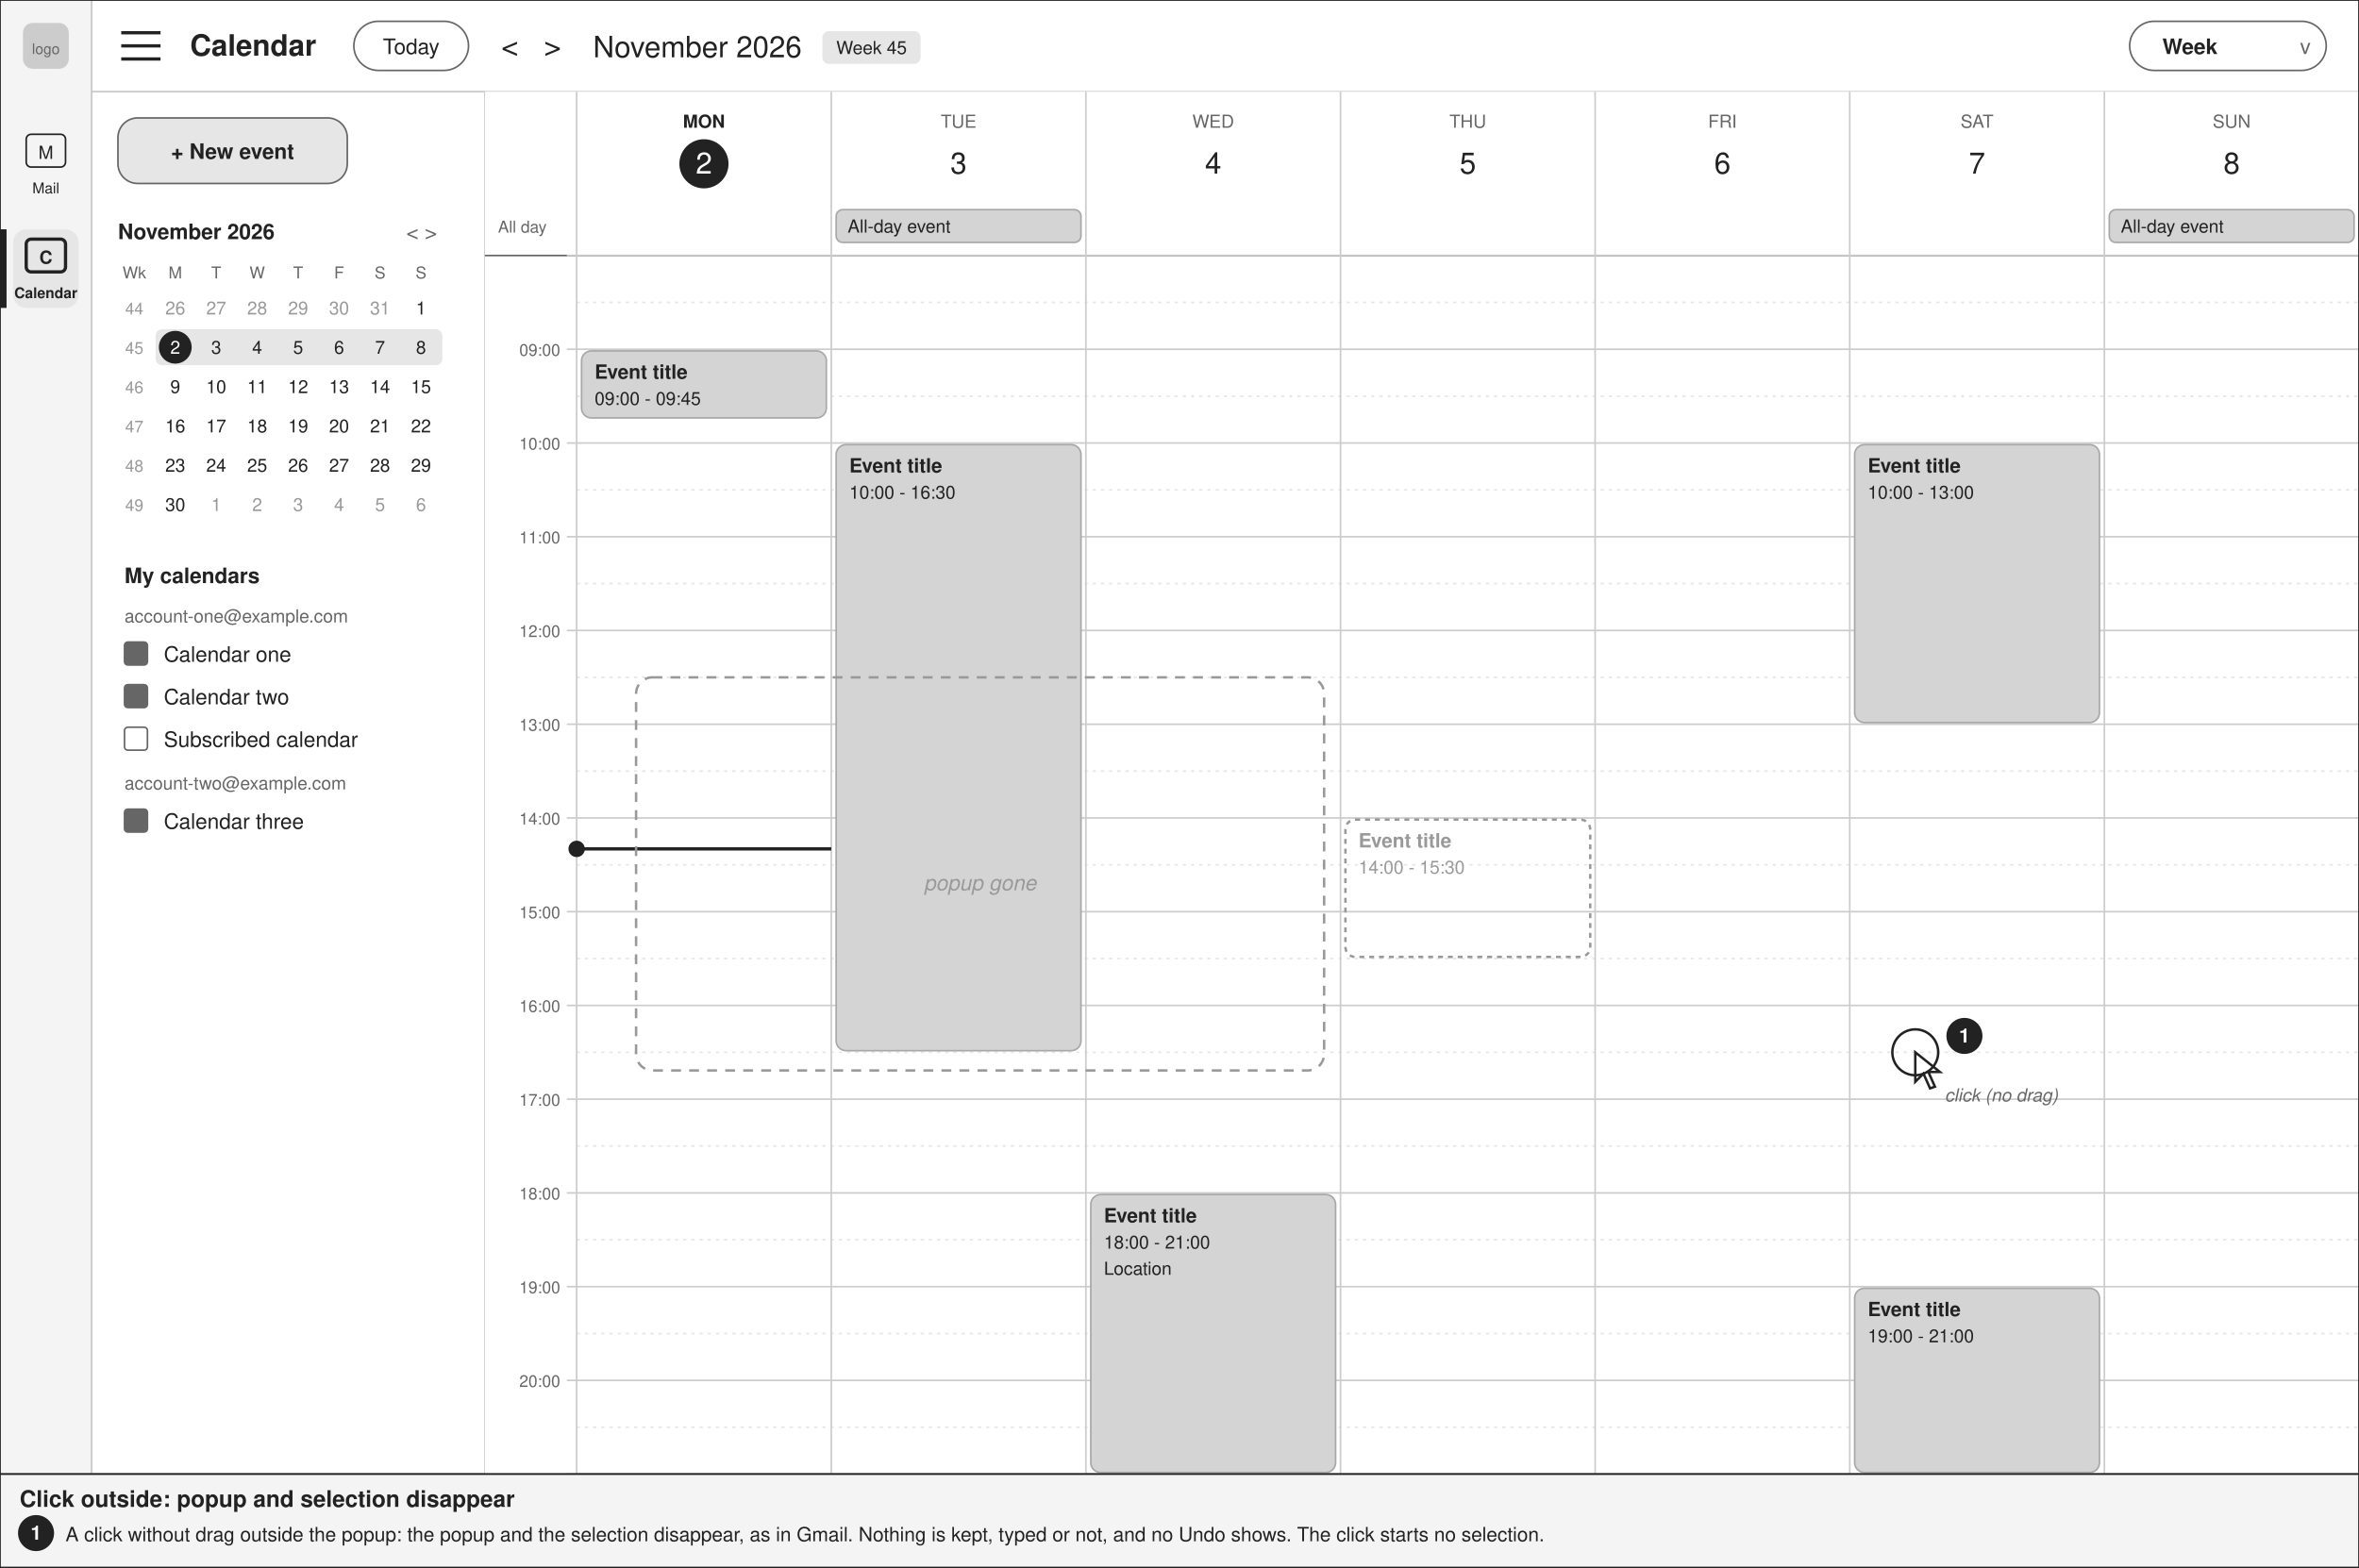
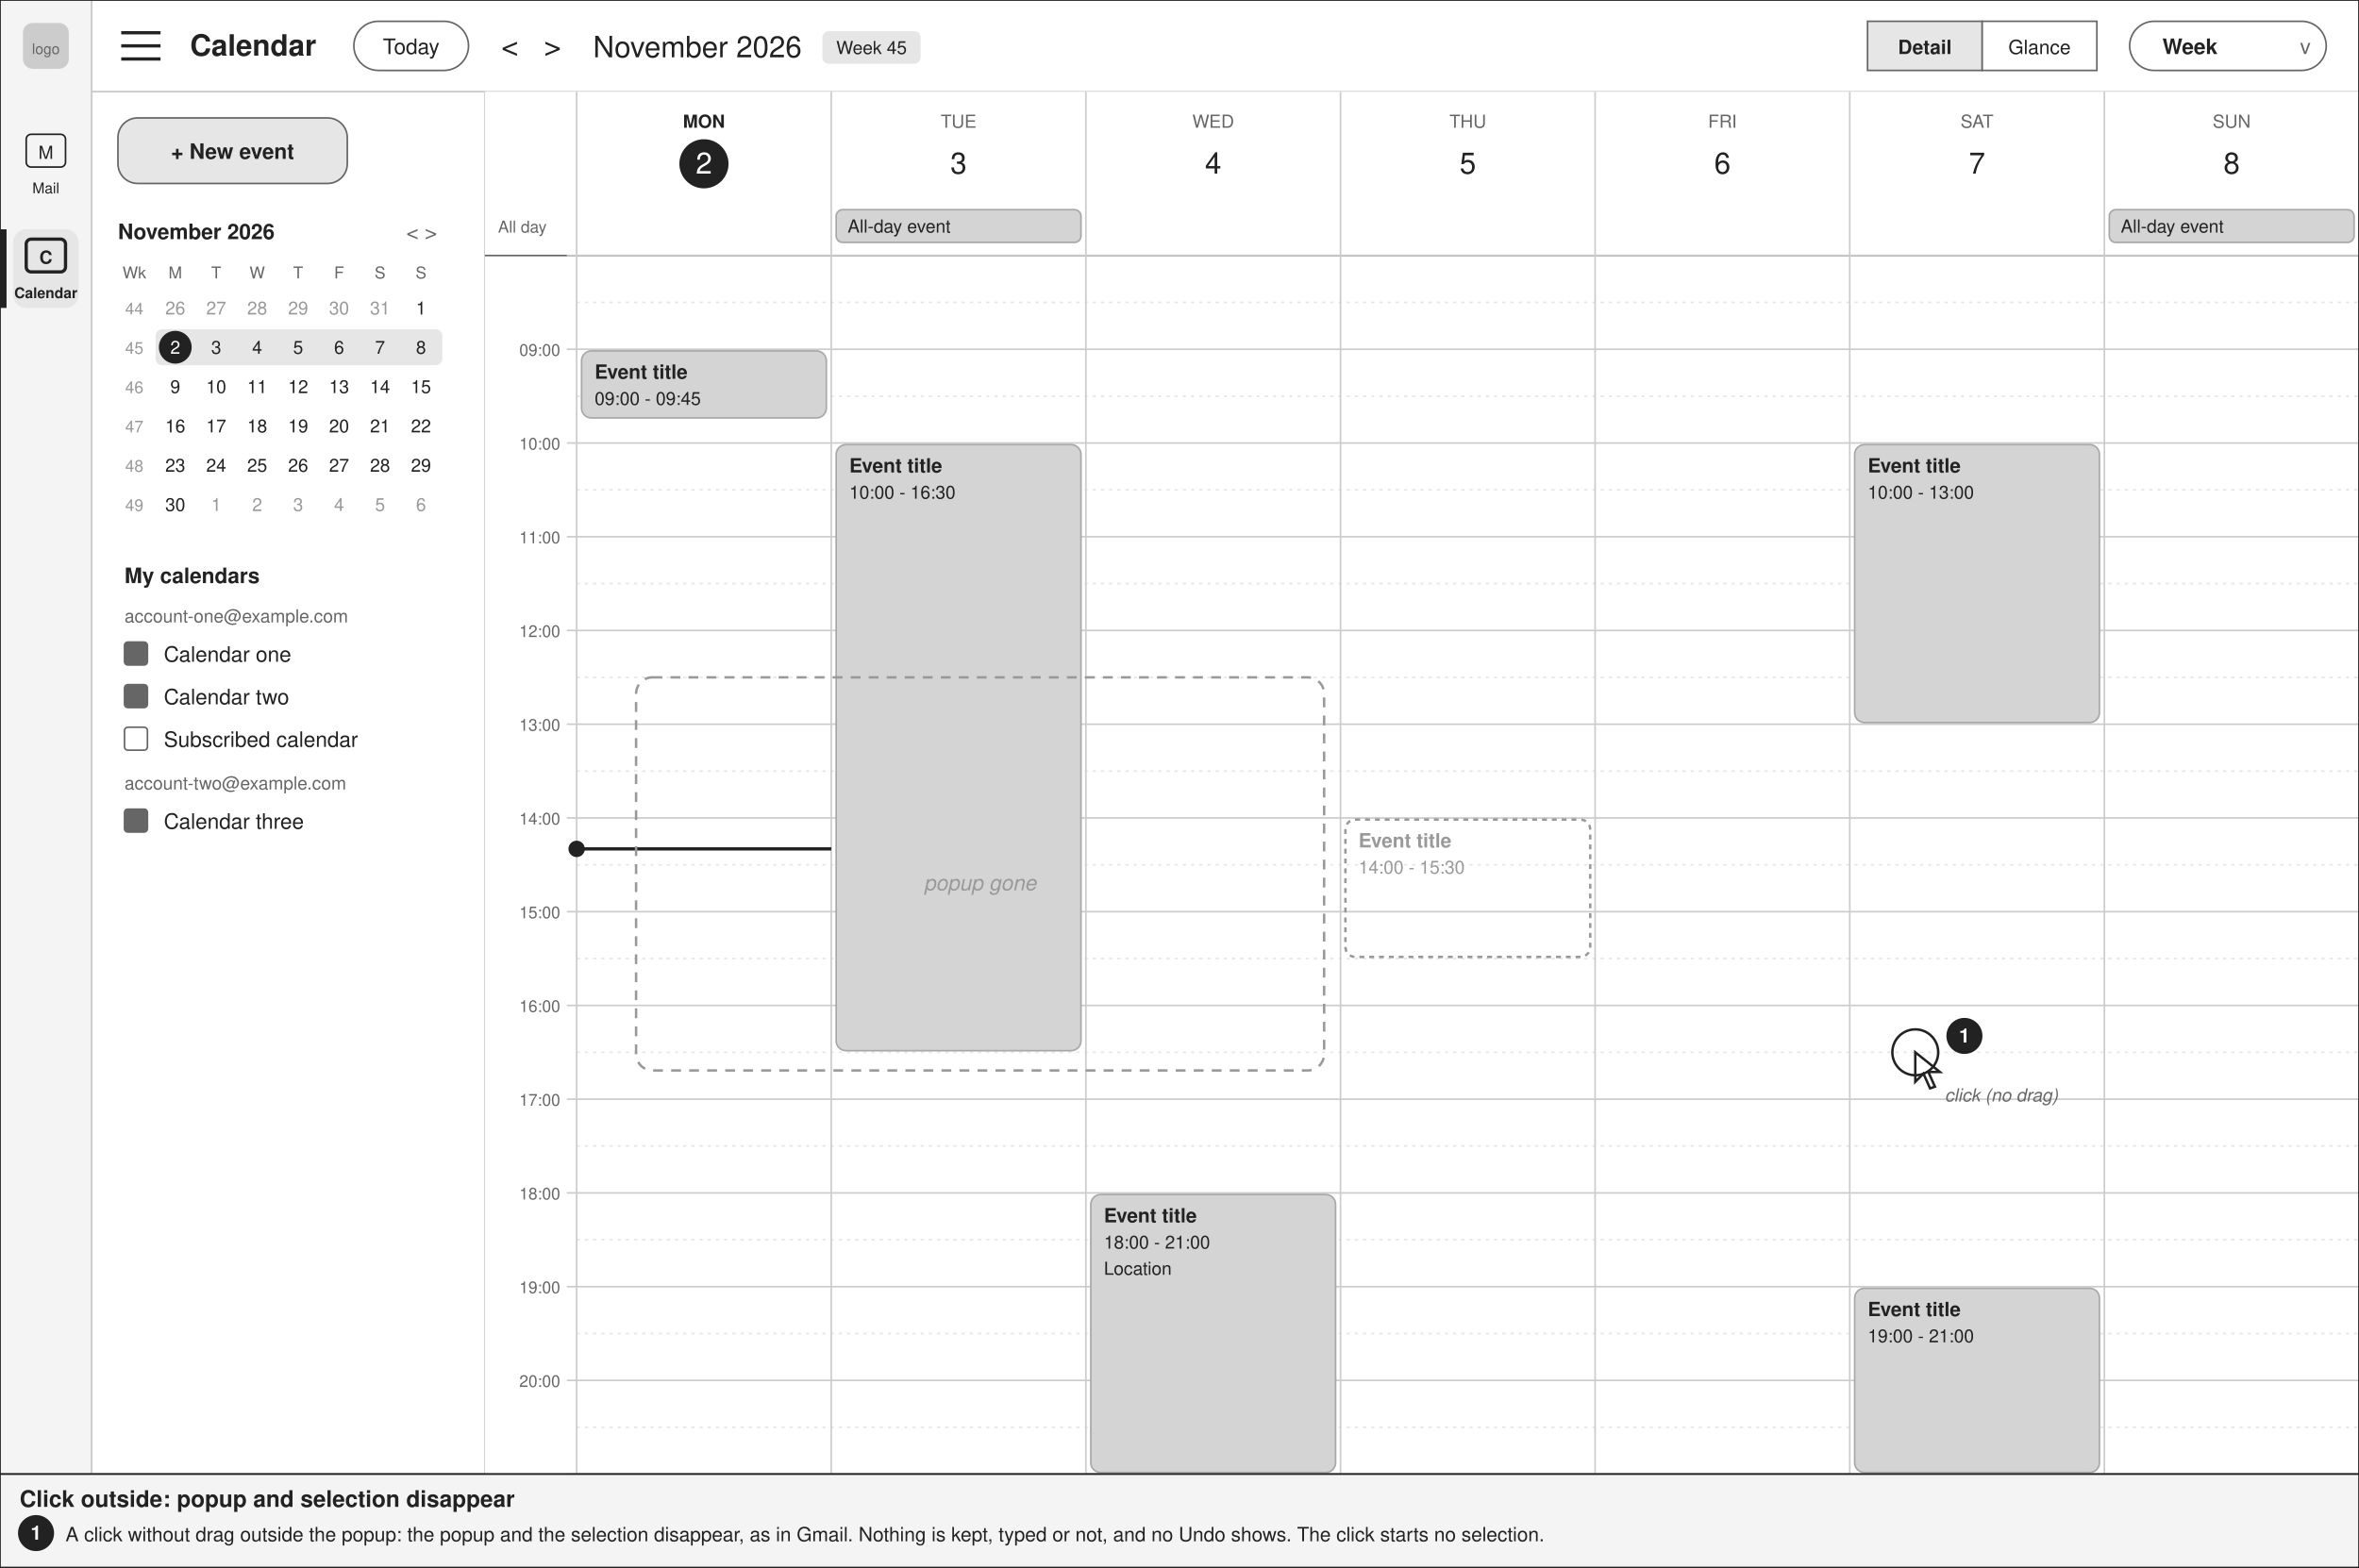
<svg xmlns="http://www.w3.org/2000/svg" width="1440" height="957" viewBox="0 0 1440 957">
  <rect width="1440" height="957" fill="#fff" />
  <rect x="0" y="0" width="56" height="900" rx="0" fill="#f4f4f4" stroke="#ccc" stroke-width="1" />
  <rect x="14" y="14" width="28" height="28" rx="6" fill="#ccc" stroke="none" stroke-width="1" />
  <text x="28" y="33" font-family="Helvetica, Arial, sans-serif" font-size="9" fill="#666" text-anchor="middle">logo</text>
  <rect x="16" y="82" width="24" height="20" rx="3" fill="none" stroke="#222" stroke-width="1" />
  <text x="28" y="97" font-family="Helvetica, Arial, sans-serif" font-size="11" fill="#222" text-anchor="middle">M</text>
  <text x="28" y="118" font-family="Helvetica, Arial, sans-serif" font-size="9" fill="#222" text-anchor="middle">Mail</text>
  <rect x="0" y="140" width="4" height="48" rx="0" fill="#222" stroke="none" stroke-width="1" />
  <rect x="8" y="140" width="40" height="48" rx="8" fill="#e6e6e6" stroke="none" stroke-width="1" />
  <rect x="16" y="146" width="24" height="20" rx="3" fill="none" stroke="#222" stroke-width="2" />
  <text x="28" y="161" font-family="Helvetica, Arial, sans-serif" font-size="11" fill="#222" font-weight="bold" text-anchor="middle">C</text>
  <text x="28" y="182" font-family="Helvetica, Arial, sans-serif" font-size="9" fill="#222" font-weight="bold" text-anchor="middle">Calendar</text>
  <rect x="56" y="0" width="1384" height="56" rx="0" fill="#fff" stroke="#ccc" stroke-width="1" />
  <line x1="74" y1="20" x2="98" y2="20" stroke="#222" stroke-width="2" />
  <line x1="74" y1="28" x2="98" y2="28" stroke="#222" stroke-width="2" />
  <line x1="74" y1="36" x2="98" y2="36" stroke="#222" stroke-width="2" />
  <text x="116" y="34" font-family="Helvetica, Arial, sans-serif" font-size="18" fill="#222" font-weight="bold">Calendar</text>
  <rect x="216" y="13" width="70" height="30" rx="15" fill="#fff" stroke="#666" stroke-width="1" />
  <text x="251" y="33" font-family="Helvetica, Arial, sans-serif" font-size="13" fill="#222" text-anchor="middle">Today</text>
  <text x="306" y="34" font-family="Helvetica, Arial, sans-serif" font-size="18" fill="#222">&lt;</text>
  <text x="332" y="34" font-family="Helvetica, Arial, sans-serif" font-size="18" fill="#222">&gt;</text>
  <text x="362" y="35" font-family="Helvetica, Arial, sans-serif" font-size="18" fill="#222">November 2026</text>
  <rect x="502" y="19" width="60" height="20" rx="4" fill="#e6e6e6" stroke="none" stroke-width="1" />
  <text x="532" y="33" font-family="Helvetica, Arial, sans-serif" font-size="11" fill="#222" text-anchor="middle">Week 45</text>
+   <rect x="1140" y="13" width="70" height="30" rx="0" fill="#e6e6e6" stroke="#666" stroke-width="1" />
+   <text x="1175" y="33" font-family="Helvetica, Arial, sans-serif" font-size="12" fill="#222" font-weight="bold" text-anchor="middle">Detail</text>
+   <rect x="1210" y="13" width="70" height="30" rx="0" fill="#fff" stroke="#666" stroke-width="1" />
+   <text x="1245" y="33" font-family="Helvetica, Arial, sans-serif" font-size="12" fill="#222" text-anchor="middle">Glance</text>
  <rect x="1300" y="13" width="120" height="30" rx="15" fill="none" stroke="#666" stroke-width="1" />
  <text x="1320" y="33" font-family="Helvetica, Arial, sans-serif" font-size="13" fill="#222" font-weight="bold">Week</text>
  <text x="1404" y="33" font-family="Helvetica, Arial, sans-serif" font-size="13" fill="#666">v</text>
  <rect x="56" y="56" width="240" height="844" rx="0" fill="#fff" stroke="#ccc" stroke-width="1" />
  <rect x="72" y="72" width="140" height="40" rx="12" fill="#e6e6e6" stroke="#666" stroke-width="1" />
  <text x="142" y="97" font-family="Helvetica, Arial, sans-serif" font-size="13" fill="#222" font-weight="bold" text-anchor="middle">+  New event</text>
  <text x="72" y="146" font-family="Helvetica, Arial, sans-serif" font-size="13" fill="#222" font-weight="bold">November 2026</text>
  <text x="248" y="146" font-family="Helvetica, Arial, sans-serif" font-size="13" fill="#666">&lt;  &gt;</text>
  <text x="82" y="170" font-family="Helvetica, Arial, sans-serif" font-size="10" fill="#666" text-anchor="middle">Wk</text>
  <text x="107" y="170" font-family="Helvetica, Arial, sans-serif" font-size="10" fill="#666" text-anchor="middle">M</text>
  <text x="132" y="170" font-family="Helvetica, Arial, sans-serif" font-size="10" fill="#666" text-anchor="middle">T</text>
  <text x="157" y="170" font-family="Helvetica, Arial, sans-serif" font-size="10" fill="#666" text-anchor="middle">W</text>
  <text x="182" y="170" font-family="Helvetica, Arial, sans-serif" font-size="10" fill="#666" text-anchor="middle">T</text>
  <text x="207" y="170" font-family="Helvetica, Arial, sans-serif" font-size="10" fill="#666" text-anchor="middle">F</text>
  <text x="232" y="170" font-family="Helvetica, Arial, sans-serif" font-size="10" fill="#666" text-anchor="middle">S</text>
  <text x="257" y="170" font-family="Helvetica, Arial, sans-serif" font-size="10" fill="#666" text-anchor="middle">S</text>
  <rect x="95" y="201" width="175" height="22" rx="4" fill="#e6e6e6" stroke="none" stroke-width="1" />
  <text x="82" y="192" font-family="Helvetica, Arial, sans-serif" font-size="10" fill="#999" text-anchor="middle">44</text>
  <text x="107" y="192" font-family="Helvetica, Arial, sans-serif" font-size="11" fill="#999" text-anchor="middle">26</text>
  <text x="132" y="192" font-family="Helvetica, Arial, sans-serif" font-size="11" fill="#999" text-anchor="middle">27</text>
  <text x="157" y="192" font-family="Helvetica, Arial, sans-serif" font-size="11" fill="#999" text-anchor="middle">28</text>
  <text x="182" y="192" font-family="Helvetica, Arial, sans-serif" font-size="11" fill="#999" text-anchor="middle">29</text>
  <text x="207" y="192" font-family="Helvetica, Arial, sans-serif" font-size="11" fill="#999" text-anchor="middle">30</text>
  <text x="232" y="192" font-family="Helvetica, Arial, sans-serif" font-size="11" fill="#999" text-anchor="middle">31</text>
  <text x="257" y="192" font-family="Helvetica, Arial, sans-serif" font-size="11" fill="#222" text-anchor="middle">1</text>
  <text x="82" y="216" font-family="Helvetica, Arial, sans-serif" font-size="10" fill="#999" text-anchor="middle">45</text>
  <circle cx="107" cy="212" r="10" fill="#222" stroke="none" stroke-width="1" />
  <text x="107" y="216" font-family="Helvetica, Arial, sans-serif" font-size="11" fill="#fff" text-anchor="middle">2</text>
  <text x="132" y="216" font-family="Helvetica, Arial, sans-serif" font-size="11" fill="#222" text-anchor="middle">3</text>
  <text x="157" y="216" font-family="Helvetica, Arial, sans-serif" font-size="11" fill="#222" text-anchor="middle">4</text>
  <text x="182" y="216" font-family="Helvetica, Arial, sans-serif" font-size="11" fill="#222" text-anchor="middle">5</text>
  <text x="207" y="216" font-family="Helvetica, Arial, sans-serif" font-size="11" fill="#222" text-anchor="middle">6</text>
  <text x="232" y="216" font-family="Helvetica, Arial, sans-serif" font-size="11" fill="#222" text-anchor="middle">7</text>
  <text x="257" y="216" font-family="Helvetica, Arial, sans-serif" font-size="11" fill="#222" text-anchor="middle">8</text>
  <text x="82" y="240" font-family="Helvetica, Arial, sans-serif" font-size="10" fill="#999" text-anchor="middle">46</text>
  <text x="107" y="240" font-family="Helvetica, Arial, sans-serif" font-size="11" fill="#222" text-anchor="middle">9</text>
  <text x="132" y="240" font-family="Helvetica, Arial, sans-serif" font-size="11" fill="#222" text-anchor="middle">10</text>
  <text x="157" y="240" font-family="Helvetica, Arial, sans-serif" font-size="11" fill="#222" text-anchor="middle">11</text>
  <text x="182" y="240" font-family="Helvetica, Arial, sans-serif" font-size="11" fill="#222" text-anchor="middle">12</text>
  <text x="207" y="240" font-family="Helvetica, Arial, sans-serif" font-size="11" fill="#222" text-anchor="middle">13</text>
  <text x="232" y="240" font-family="Helvetica, Arial, sans-serif" font-size="11" fill="#222" text-anchor="middle">14</text>
  <text x="257" y="240" font-family="Helvetica, Arial, sans-serif" font-size="11" fill="#222" text-anchor="middle">15</text>
  <text x="82" y="264" font-family="Helvetica, Arial, sans-serif" font-size="10" fill="#999" text-anchor="middle">47</text>
  <text x="107" y="264" font-family="Helvetica, Arial, sans-serif" font-size="11" fill="#222" text-anchor="middle">16</text>
  <text x="132" y="264" font-family="Helvetica, Arial, sans-serif" font-size="11" fill="#222" text-anchor="middle">17</text>
  <text x="157" y="264" font-family="Helvetica, Arial, sans-serif" font-size="11" fill="#222" text-anchor="middle">18</text>
  <text x="182" y="264" font-family="Helvetica, Arial, sans-serif" font-size="11" fill="#222" text-anchor="middle">19</text>
  <text x="207" y="264" font-family="Helvetica, Arial, sans-serif" font-size="11" fill="#222" text-anchor="middle">20</text>
  <text x="232" y="264" font-family="Helvetica, Arial, sans-serif" font-size="11" fill="#222" text-anchor="middle">21</text>
  <text x="257" y="264" font-family="Helvetica, Arial, sans-serif" font-size="11" fill="#222" text-anchor="middle">22</text>
  <text x="82" y="288" font-family="Helvetica, Arial, sans-serif" font-size="10" fill="#999" text-anchor="middle">48</text>
  <text x="107" y="288" font-family="Helvetica, Arial, sans-serif" font-size="11" fill="#222" text-anchor="middle">23</text>
  <text x="132" y="288" font-family="Helvetica, Arial, sans-serif" font-size="11" fill="#222" text-anchor="middle">24</text>
  <text x="157" y="288" font-family="Helvetica, Arial, sans-serif" font-size="11" fill="#222" text-anchor="middle">25</text>
  <text x="182" y="288" font-family="Helvetica, Arial, sans-serif" font-size="11" fill="#222" text-anchor="middle">26</text>
  <text x="207" y="288" font-family="Helvetica, Arial, sans-serif" font-size="11" fill="#222" text-anchor="middle">27</text>
  <text x="232" y="288" font-family="Helvetica, Arial, sans-serif" font-size="11" fill="#222" text-anchor="middle">28</text>
  <text x="257" y="288" font-family="Helvetica, Arial, sans-serif" font-size="11" fill="#222" text-anchor="middle">29</text>
  <text x="82" y="312" font-family="Helvetica, Arial, sans-serif" font-size="10" fill="#999" text-anchor="middle">49</text>
  <text x="107" y="312" font-family="Helvetica, Arial, sans-serif" font-size="11" fill="#222" text-anchor="middle">30</text>
  <text x="132" y="312" font-family="Helvetica, Arial, sans-serif" font-size="11" fill="#999" text-anchor="middle">1</text>
  <text x="157" y="312" font-family="Helvetica, Arial, sans-serif" font-size="11" fill="#999" text-anchor="middle">2</text>
  <text x="182" y="312" font-family="Helvetica, Arial, sans-serif" font-size="11" fill="#999" text-anchor="middle">3</text>
  <text x="207" y="312" font-family="Helvetica, Arial, sans-serif" font-size="11" fill="#999" text-anchor="middle">4</text>
  <text x="232" y="312" font-family="Helvetica, Arial, sans-serif" font-size="11" fill="#999" text-anchor="middle">5</text>
  <text x="257" y="312" font-family="Helvetica, Arial, sans-serif" font-size="11" fill="#999" text-anchor="middle">6</text>
  <text x="76" y="356" font-family="Helvetica, Arial, sans-serif" font-size="13" fill="#222" font-weight="bold">My calendars</text>
  <text x="76" y="380" font-family="Helvetica, Arial, sans-serif" font-size="11" fill="#666">account-one@example.com</text>
  <rect x="76" y="392" width="14" height="14" rx="2" fill="#666" stroke="#666" stroke-width="1" />
  <text x="100" y="404" font-family="Helvetica, Arial, sans-serif" font-size="13" fill="#222">Calendar one</text>
  <rect x="76" y="418" width="14" height="14" rx="2" fill="#666" stroke="#666" stroke-width="1" />
  <text x="100" y="430" font-family="Helvetica, Arial, sans-serif" font-size="13" fill="#222">Calendar two</text>
  <rect x="76" y="444" width="14" height="14" rx="2" fill="none" stroke="#666" stroke-width="1" />
  <text x="100" y="456" font-family="Helvetica, Arial, sans-serif" font-size="13" fill="#222">Subscribed calendar</text>
  <text x="76" y="482" font-family="Helvetica, Arial, sans-serif" font-size="11" fill="#666">account-two@example.com</text>
  <rect x="76" y="494" width="14" height="14" rx="2" fill="#666" stroke="#666" stroke-width="1" />
  <text x="100" y="506" font-family="Helvetica, Arial, sans-serif" font-size="13" fill="#222">Calendar three</text>
  <rect x="296" y="56" width="1144" height="844" rx="0" fill="#fff" stroke="none" stroke-width="1" />
  <text x="429.714" y="78" font-family="Helvetica, Arial, sans-serif" font-size="11" fill="#222" font-weight="bold" text-anchor="middle">MON</text>
  <circle cx="429.714" cy="100" r="15" fill="#222" stroke="none" stroke-width="1" />
  <text x="429.714" y="106" font-family="Helvetica, Arial, sans-serif" font-size="18" fill="#fff" text-anchor="middle">2</text>
  <text x="585.143" y="78" font-family="Helvetica, Arial, sans-serif" font-size="11" fill="#666" text-anchor="middle">TUE</text>
  <text x="585.143" y="106" font-family="Helvetica, Arial, sans-serif" font-size="18" fill="#222" text-anchor="middle">3</text>
  <text x="740.571" y="78" font-family="Helvetica, Arial, sans-serif" font-size="11" fill="#666" text-anchor="middle">WED</text>
  <text x="740.571" y="106" font-family="Helvetica, Arial, sans-serif" font-size="18" fill="#222" text-anchor="middle">4</text>
  <text x="896" y="78" font-family="Helvetica, Arial, sans-serif" font-size="11" fill="#666" text-anchor="middle">THU</text>
  <text x="896" y="106" font-family="Helvetica, Arial, sans-serif" font-size="18" fill="#222" text-anchor="middle">5</text>
  <text x="1051.429" y="78" font-family="Helvetica, Arial, sans-serif" font-size="11" fill="#666" text-anchor="middle">FRI</text>
  <text x="1051.429" y="106" font-family="Helvetica, Arial, sans-serif" font-size="18" fill="#222" text-anchor="middle">6</text>
  <text x="1206.857" y="78" font-family="Helvetica, Arial, sans-serif" font-size="11" fill="#666" text-anchor="middle">SAT</text>
  <text x="1206.857" y="106" font-family="Helvetica, Arial, sans-serif" font-size="18" fill="#222" text-anchor="middle">7</text>
  <text x="1362.286" y="78" font-family="Helvetica, Arial, sans-serif" font-size="11" fill="#666" text-anchor="middle">SUN</text>
  <text x="1362.286" y="106" font-family="Helvetica, Arial, sans-serif" font-size="18" fill="#222" text-anchor="middle">8</text>
  <text x="304" y="142" font-family="Helvetica, Arial, sans-serif" font-size="10" fill="#666">All day</text>
  <rect x="510.429" y="128" width="149.429" height="20" rx="4" fill="#d4d4d4" stroke="#a8a8a8" stroke-width="1" />
  <text x="517.429" y="142" font-family="Helvetica, Arial, sans-serif" font-size="11" fill="#222">All-day event</text>
  <rect x="1287.571" y="128" width="149.429" height="20" rx="4" fill="#d4d4d4" stroke="#a8a8a8" stroke-width="1" />
  <text x="1294.571" y="142" font-family="Helvetica, Arial, sans-serif" font-size="11" fill="#222">All-day event</text>
  <line x1="296" y1="156" x2="1440" y2="156" stroke="#666" stroke-width="1" />
  <line x1="346" y1="156" x2="1440" y2="156" stroke="#ccc" stroke-width="1" />
  <line x1="352" y1="184.615" x2="1440" y2="184.615" stroke="#e6e6e6" stroke-width="1" stroke-dasharray="2 3" />
  <line x1="346" y1="213.231" x2="1440" y2="213.231" stroke="#ccc" stroke-width="1" />
  <text x="342" y="217.231" font-family="Helvetica, Arial, sans-serif" font-size="10" fill="#666" text-anchor="end">09:00</text>
  <line x1="352" y1="241.846" x2="1440" y2="241.846" stroke="#e6e6e6" stroke-width="1" stroke-dasharray="2 3" />
  <line x1="346" y1="270.462" x2="1440" y2="270.462" stroke="#ccc" stroke-width="1" />
  <text x="342" y="274.462" font-family="Helvetica, Arial, sans-serif" font-size="10" fill="#666" text-anchor="end">10:00</text>
  <line x1="352" y1="299.077" x2="1440" y2="299.077" stroke="#e6e6e6" stroke-width="1" stroke-dasharray="2 3" />
  <line x1="346" y1="327.692" x2="1440" y2="327.692" stroke="#ccc" stroke-width="1" />
  <text x="342" y="331.692" font-family="Helvetica, Arial, sans-serif" font-size="10" fill="#666" text-anchor="end">11:00</text>
  <line x1="352" y1="356.308" x2="1440" y2="356.308" stroke="#e6e6e6" stroke-width="1" stroke-dasharray="2 3" />
  <line x1="346" y1="384.923" x2="1440" y2="384.923" stroke="#ccc" stroke-width="1" />
  <text x="342" y="388.923" font-family="Helvetica, Arial, sans-serif" font-size="10" fill="#666" text-anchor="end">12:00</text>
  <line x1="352" y1="413.538" x2="1440" y2="413.538" stroke="#e6e6e6" stroke-width="1" stroke-dasharray="2 3" />
  <line x1="346" y1="442.154" x2="1440" y2="442.154" stroke="#ccc" stroke-width="1" />
  <text x="342" y="446.154" font-family="Helvetica, Arial, sans-serif" font-size="10" fill="#666" text-anchor="end">13:00</text>
  <line x1="352" y1="470.769" x2="1440" y2="470.769" stroke="#e6e6e6" stroke-width="1" stroke-dasharray="2 3" />
  <line x1="346" y1="499.385" x2="1440" y2="499.385" stroke="#ccc" stroke-width="1" />
  <text x="342" y="503.385" font-family="Helvetica, Arial, sans-serif" font-size="10" fill="#666" text-anchor="end">14:00</text>
  <line x1="352" y1="528" x2="1440" y2="528" stroke="#e6e6e6" stroke-width="1" stroke-dasharray="2 3" />
  <line x1="346" y1="556.615" x2="1440" y2="556.615" stroke="#ccc" stroke-width="1" />
  <text x="342" y="560.615" font-family="Helvetica, Arial, sans-serif" font-size="10" fill="#666" text-anchor="end">15:00</text>
  <line x1="352" y1="585.231" x2="1440" y2="585.231" stroke="#e6e6e6" stroke-width="1" stroke-dasharray="2 3" />
  <line x1="346" y1="613.846" x2="1440" y2="613.846" stroke="#ccc" stroke-width="1" />
  <text x="342" y="617.846" font-family="Helvetica, Arial, sans-serif" font-size="10" fill="#666" text-anchor="end">16:00</text>
  <line x1="352" y1="642.462" x2="1440" y2="642.462" stroke="#e6e6e6" stroke-width="1" stroke-dasharray="2 3" />
  <line x1="346" y1="671.077" x2="1440" y2="671.077" stroke="#ccc" stroke-width="1" />
  <text x="342" y="675.077" font-family="Helvetica, Arial, sans-serif" font-size="10" fill="#666" text-anchor="end">17:00</text>
  <line x1="352" y1="699.692" x2="1440" y2="699.692" stroke="#e6e6e6" stroke-width="1" stroke-dasharray="2 3" />
  <line x1="346" y1="728.308" x2="1440" y2="728.308" stroke="#ccc" stroke-width="1" />
  <text x="342" y="732.308" font-family="Helvetica, Arial, sans-serif" font-size="10" fill="#666" text-anchor="end">18:00</text>
  <line x1="352" y1="756.923" x2="1440" y2="756.923" stroke="#e6e6e6" stroke-width="1" stroke-dasharray="2 3" />
  <line x1="346" y1="785.538" x2="1440" y2="785.538" stroke="#ccc" stroke-width="1" />
  <text x="342" y="789.538" font-family="Helvetica, Arial, sans-serif" font-size="10" fill="#666" text-anchor="end">19:00</text>
  <line x1="352" y1="814.154" x2="1440" y2="814.154" stroke="#e6e6e6" stroke-width="1" stroke-dasharray="2 3" />
  <line x1="346" y1="842.769" x2="1440" y2="842.769" stroke="#ccc" stroke-width="1" />
  <text x="342" y="846.769" font-family="Helvetica, Arial, sans-serif" font-size="10" fill="#666" text-anchor="end">20:00</text>
  <line x1="352" y1="871.385" x2="1440" y2="871.385" stroke="#e6e6e6" stroke-width="1" stroke-dasharray="2 3" />
  <line x1="346" y1="900" x2="1440" y2="900" stroke="#ccc" stroke-width="1" />
  <line x1="352" y1="928.615" x2="1440" y2="928.615" stroke="#e6e6e6" stroke-width="1" stroke-dasharray="2 3" />
  <line x1="352" y1="56" x2="352" y2="900" stroke="#ccc" stroke-width="1" />
  <line x1="507.429" y1="56" x2="507.429" y2="900" stroke="#ccc" stroke-width="1" />
  <line x1="662.857" y1="56" x2="662.857" y2="900" stroke="#ccc" stroke-width="1" />
  <line x1="818.286" y1="56" x2="818.286" y2="900" stroke="#ccc" stroke-width="1" />
  <line x1="973.714" y1="56" x2="973.714" y2="900" stroke="#ccc" stroke-width="1" />
  <line x1="1129.143" y1="56" x2="1129.143" y2="900" stroke="#ccc" stroke-width="1" />
  <line x1="1284.571" y1="56" x2="1284.571" y2="900" stroke="#ccc" stroke-width="1" />
  <line x1="1440" y1="56" x2="1440" y2="900" stroke="#ccc" stroke-width="1" />
  <circle cx="352" cy="518.271" r="5" fill="#222" stroke="none" stroke-width="1" />
  <line x1="352" y1="518.271" x2="507.429" y2="518.271" stroke="#222" stroke-width="2" />
  <rect x="510.429" y="271.462" width="149.429" height="370" rx="6" fill="#d4d4d4" stroke="#a8a8a8" stroke-width="1" />
  <text x="518.429" y="288.462" font-family="Helvetica, Arial, sans-serif" font-size="12" fill="#222" font-weight="bold">Event title</text>
  <text x="518.429" y="304.462" font-family="Helvetica, Arial, sans-serif" font-size="11" fill="#222">10:00 - 16:30</text>
  <rect x="665.857" y="729.308" width="149.429" height="169.692" rx="6" fill="#d4d4d4" stroke="#a8a8a8" stroke-width="1" />
  <text x="673.857" y="746.308" font-family="Helvetica, Arial, sans-serif" font-size="12" fill="#222" font-weight="bold">Event title</text>
  <text x="673.857" y="762.308" font-family="Helvetica, Arial, sans-serif" font-size="11" fill="#222">18:00 - 21:00</text>
  <text x="673.857" y="778.308" font-family="Helvetica, Arial, sans-serif" font-size="11" fill="#222">Location</text>
  <rect x="1132.143" y="271.462" width="149.429" height="169.692" rx="6" fill="#d4d4d4" stroke="#a8a8a8" stroke-width="1" />
  <text x="1140.143" y="288.462" font-family="Helvetica, Arial, sans-serif" font-size="12" fill="#222" font-weight="bold">Event title</text>
  <text x="1140.143" y="304.462" font-family="Helvetica, Arial, sans-serif" font-size="11" fill="#222">10:00 - 13:00</text>
  <rect x="1132.143" y="786.538" width="149.429" height="112.462" rx="6" fill="#d4d4d4" stroke="#a8a8a8" stroke-width="1" />
  <text x="1140.143" y="803.538" font-family="Helvetica, Arial, sans-serif" font-size="12" fill="#222" font-weight="bold">Event title</text>
  <text x="1140.143" y="819.538" font-family="Helvetica, Arial, sans-serif" font-size="11" fill="#222">19:00 - 21:00</text>
  <rect x="355" y="214.231" width="149.429" height="40.923" rx="6" fill="#d4d4d4" stroke="#a8a8a8" stroke-width="1" />
  <text x="363" y="231.231" font-family="Helvetica, Arial, sans-serif" font-size="12" fill="#222" font-weight="bold">Event title</text>
  <text x="363" y="247.231" font-family="Helvetica, Arial, sans-serif" font-size="11" fill="#222">09:00 - 09:45</text>
  <rect x="821.286" y="500.385" width="149.429" height="83.846" rx="6" fill="none" stroke="#999" stroke-width="1.5" stroke-dasharray="3 3" />
  <text x="829.286" y="517.385" font-family="Helvetica, Arial, sans-serif" font-size="12" fill="#999" font-weight="bold">Event title</text>
  <text x="829.286" y="533.385" font-family="Helvetica, Arial, sans-serif" font-size="11" fill="#999">14:00 - 15:30</text>
  <rect x="388.286" y="413.538" width="420" height="240" rx="10" fill="none" stroke="#999" stroke-width="1.5" stroke-dasharray="6 5" />
  <text x="598.286" y="543.538" font-family="Helvetica, Arial, sans-serif" font-size="13" fill="#999" text-anchor="middle" font-style="italic">popup gone</text>
  <path d="M1169.143 642.462 l0 18 l5 -5 l4 9 l3 -1 l-4 -9 l7 0 z" fill="#fff" stroke="#222" stroke-width="1.5" />
  <text x="1187.143" y="672.462" font-family="Helvetica, Arial, sans-serif" font-size="11" fill="#666" font-style="italic">click (no drag)</text>
  <circle cx="1169.143" cy="642.462" r="14" fill="none" stroke="#222" stroke-width="1.5" />
  <circle cx="1199.143" cy="632.462" r="11" fill="#222" stroke="none" stroke-width="1" />
  <text x="1199.143" y="636.462" font-family="Helvetica, Arial, sans-serif" font-size="12" fill="#fff" font-weight="bold" text-anchor="middle">1</text>
  <rect x="0" y="0" width="1440" height="900" rx="0" fill="none" stroke="#222" stroke-width="1" />
  <rect x="0" y="900" width="1440" height="57" rx="0" fill="#f4f4f4" stroke="#222" stroke-width="1" />
  <text x="12" y="920" font-family="Helvetica, Arial, sans-serif" font-size="14" fill="#222" font-weight="bold">Click outside: popup and selection disappear</text>
  <circle cx="22" cy="936" r="11" fill="#222" stroke="none" stroke-width="1" />
  <text x="22" y="940" font-family="Helvetica, Arial, sans-serif" font-size="12" fill="#fff" font-weight="bold" text-anchor="middle">1</text>
  <text x="40" y="941" font-family="Helvetica, Arial, sans-serif" font-size="12" fill="#222">A click without drag outside the popup: the popup and the selection disappear, as in Gmail. Nothing is kept, typed or not, and no Undo shows. The click starts no selection.</text>
</svg>
